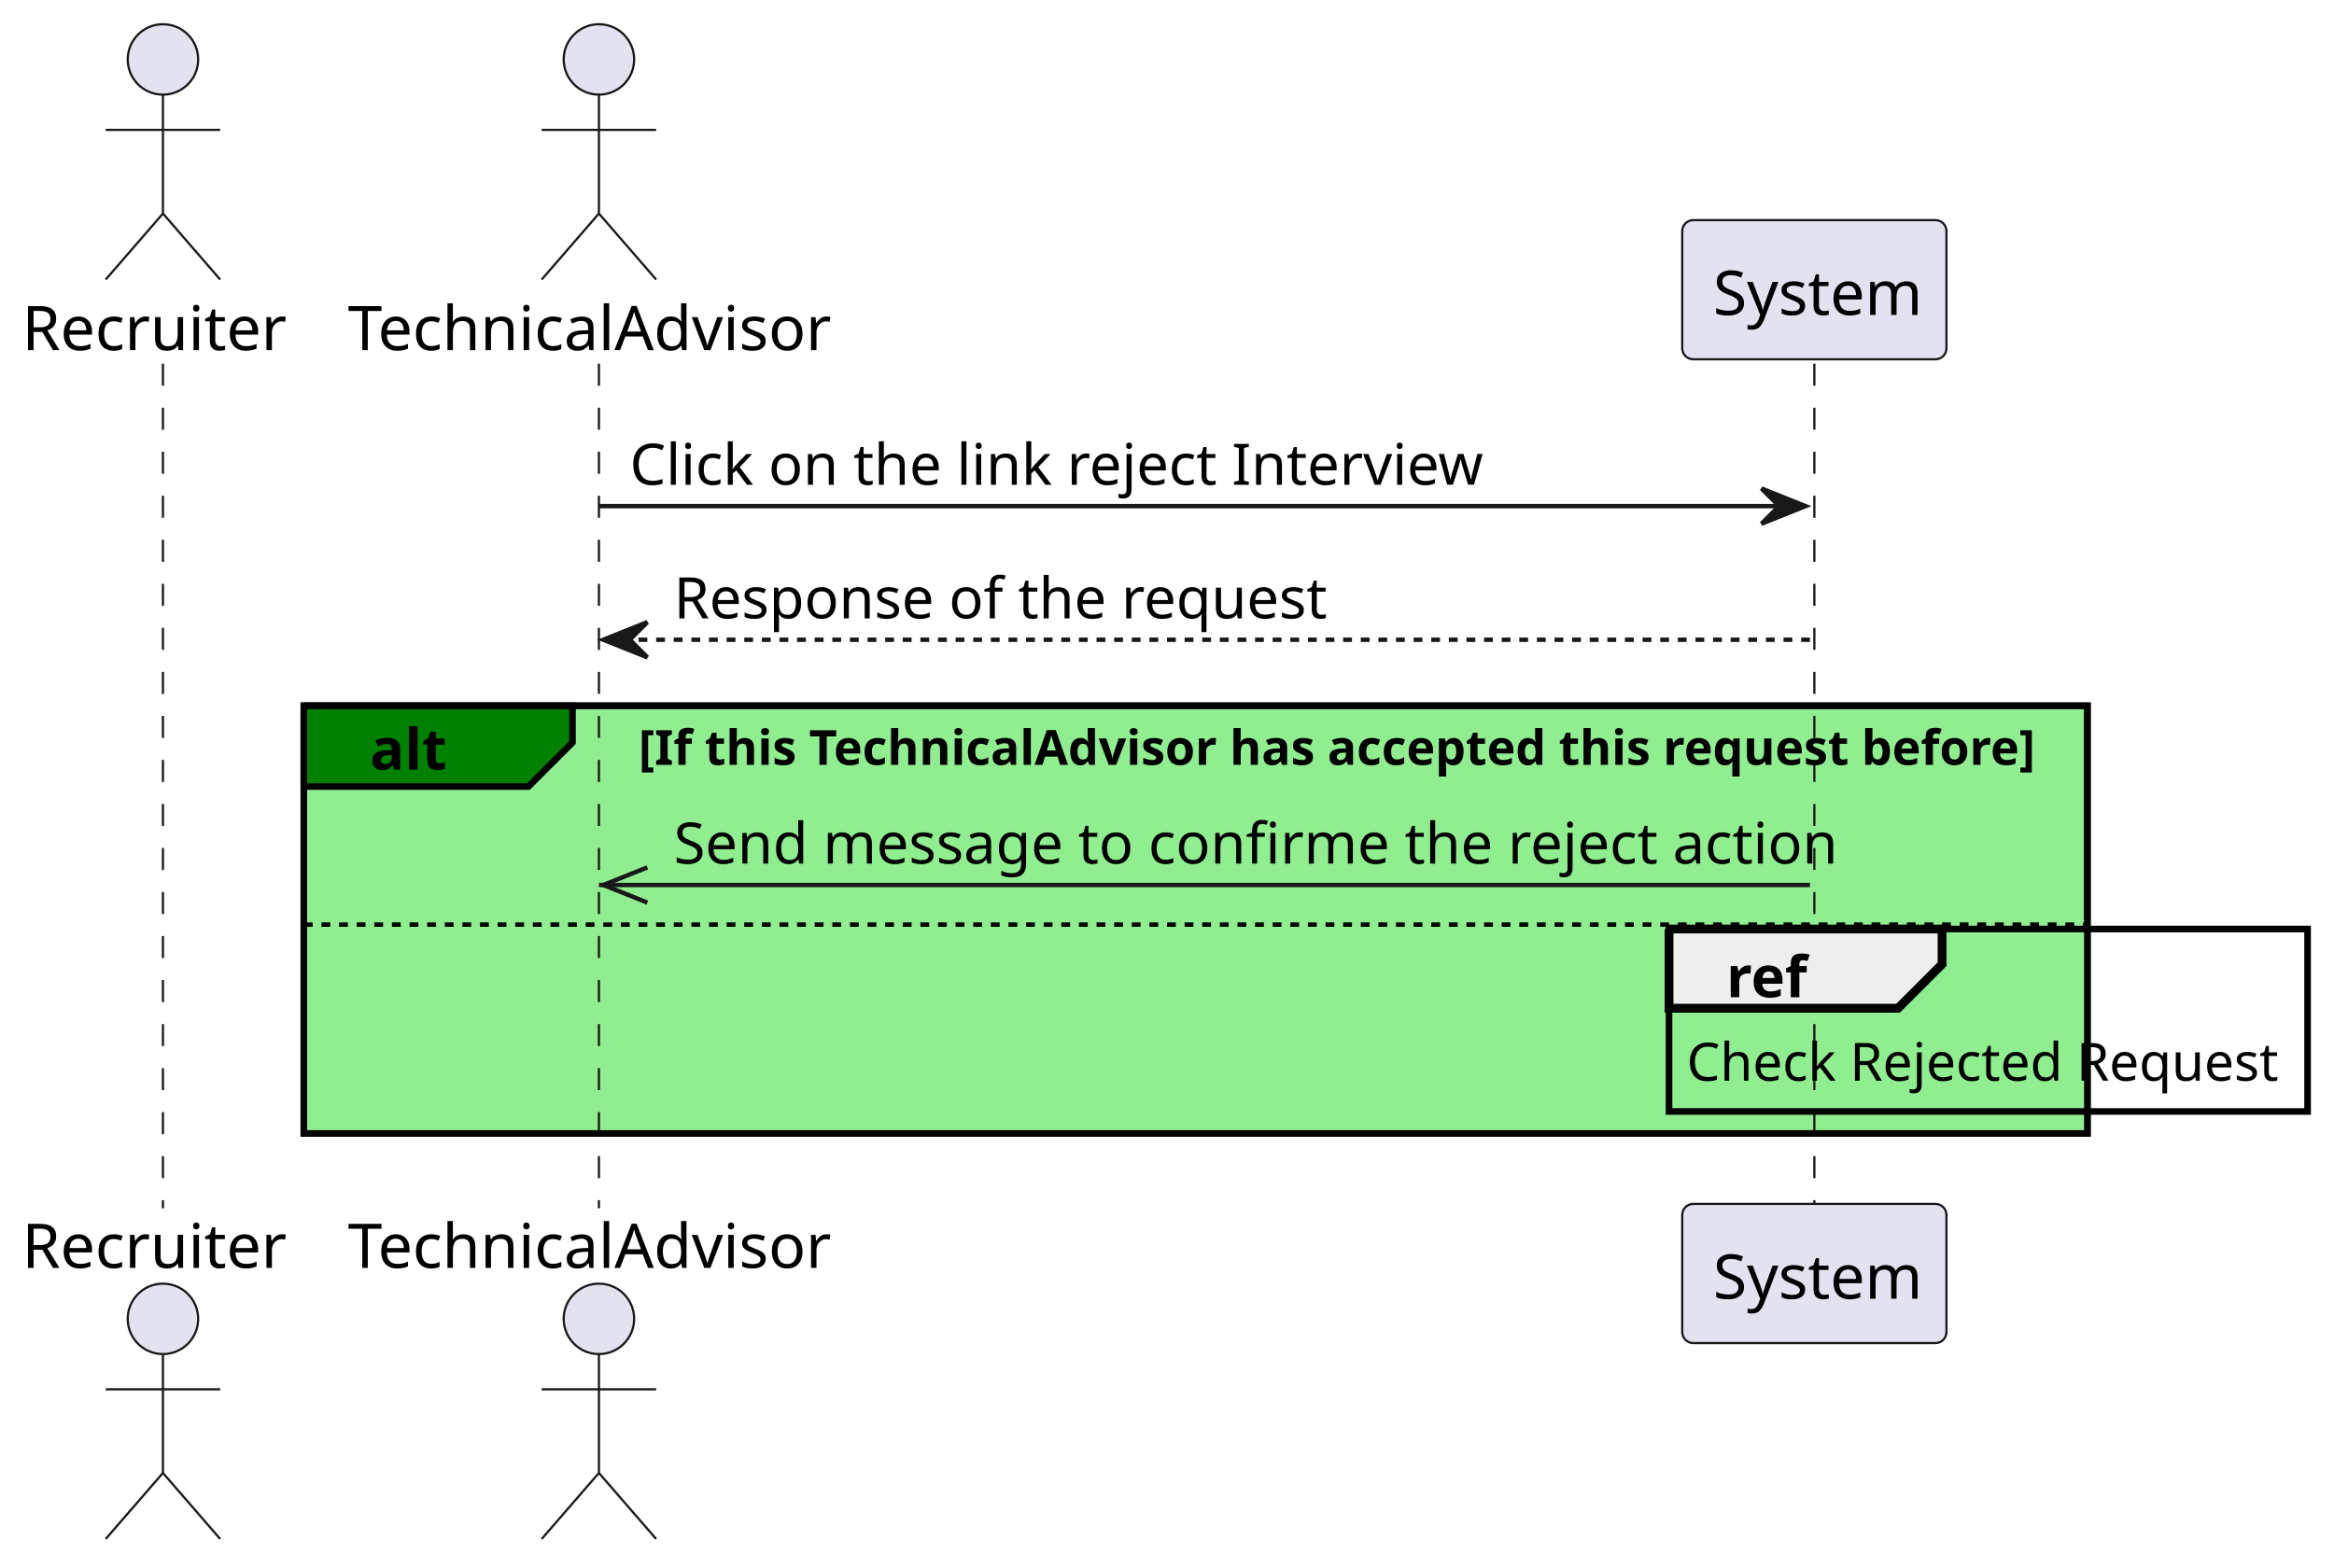
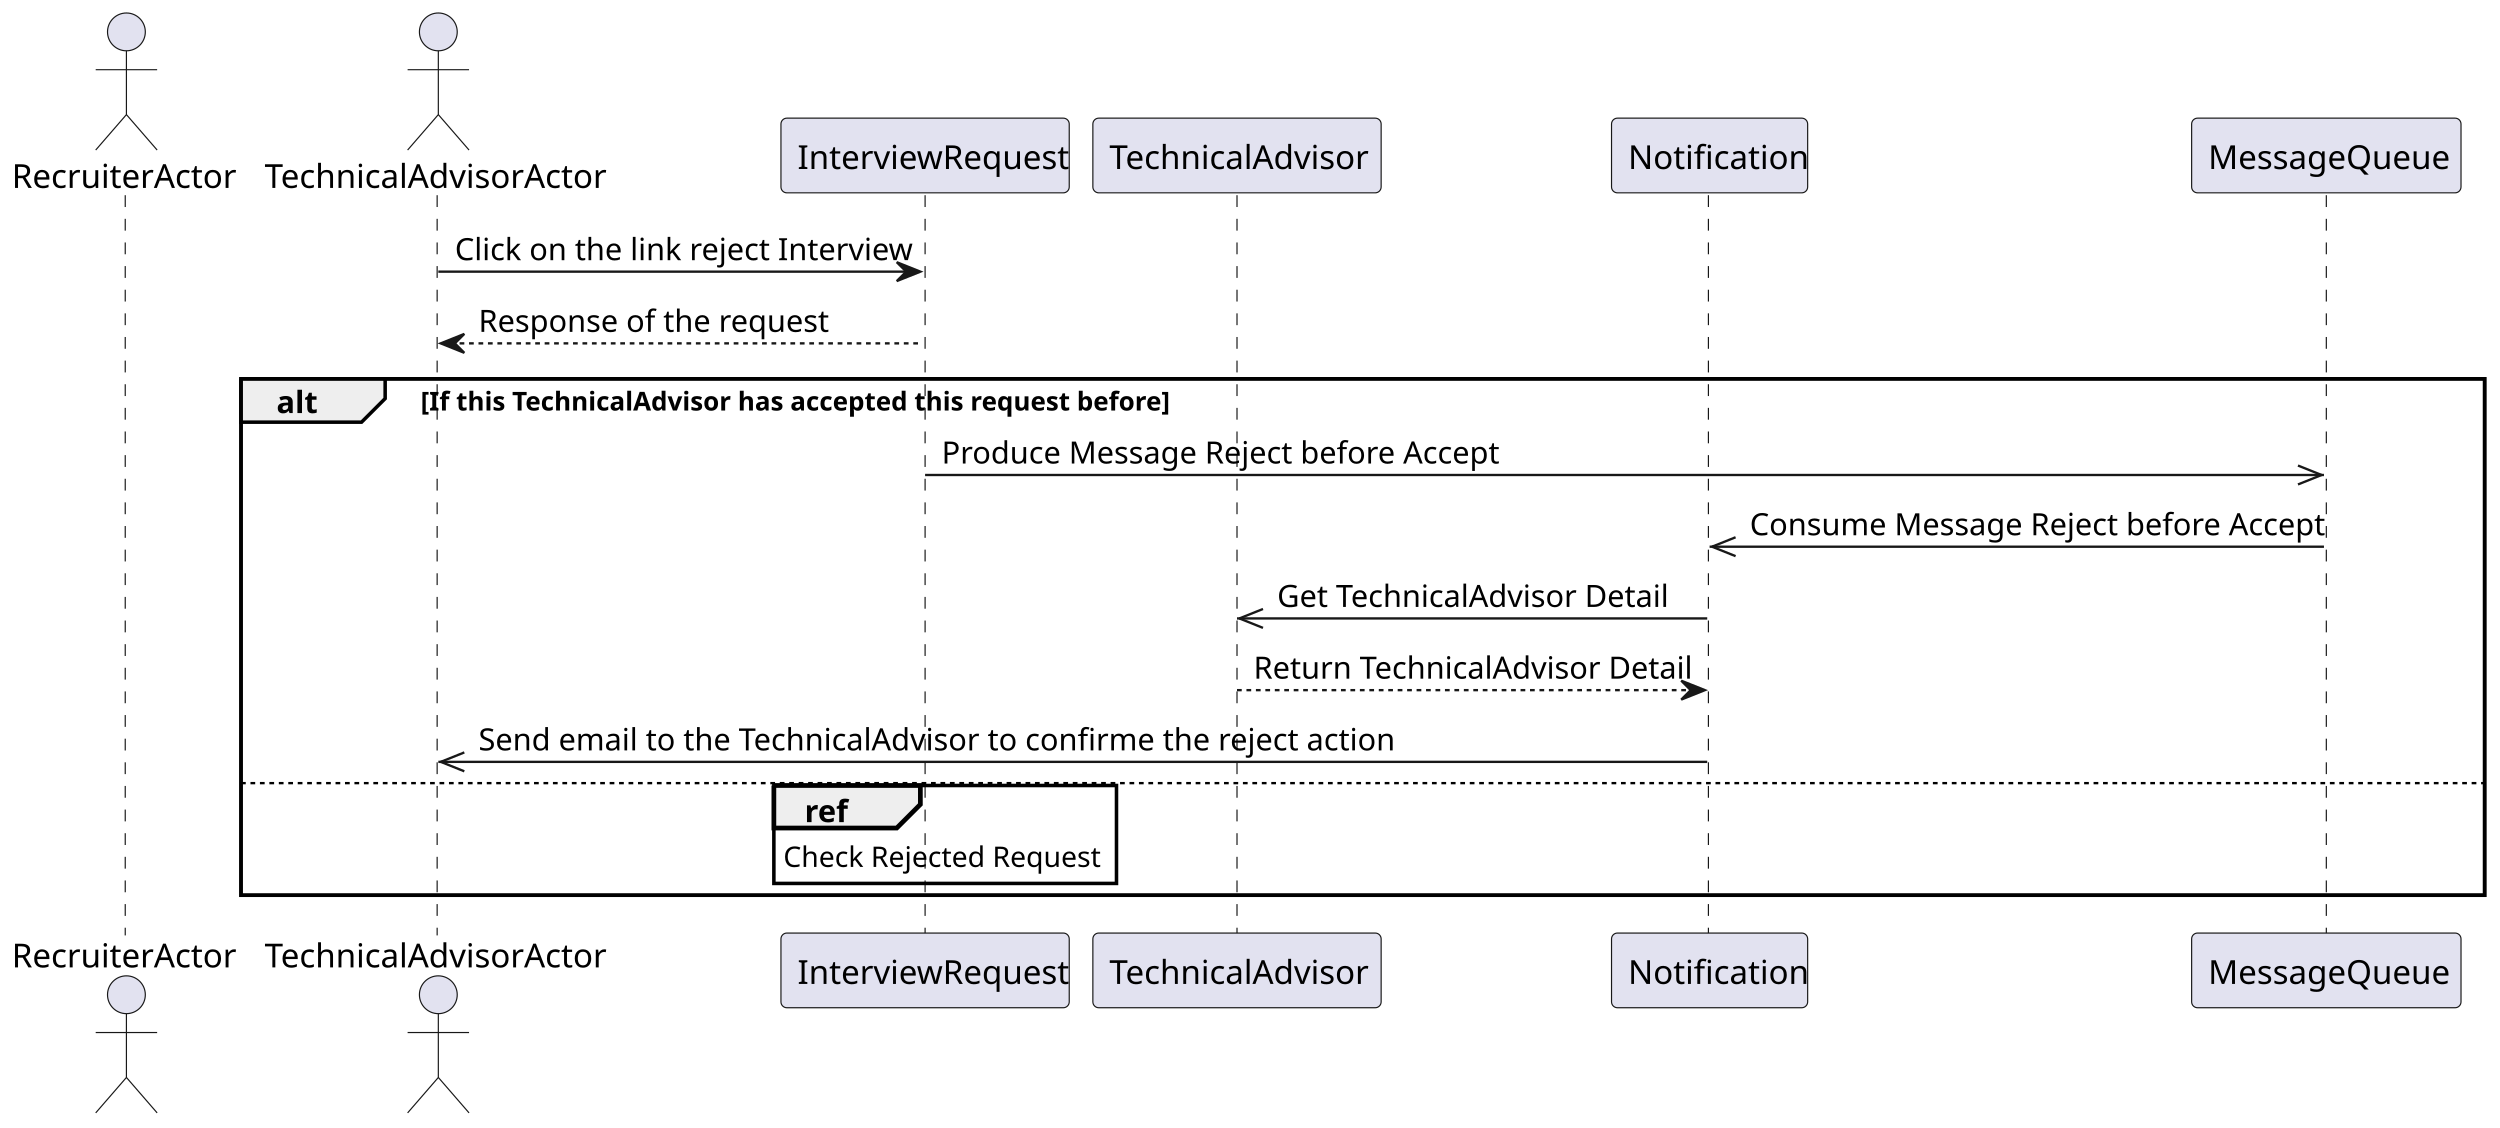
- <svg xmlns="http://www.w3.org/2000/svg" contentStyleType="text/css" height="356px" preserveAspectRatio="none" style="width:530px;height:356px;background:#FFFFFF;" version="1.1" viewBox="0 0 530 356" width="530px" zoomAndPan="magnify">
+ <svg xmlns="http://www.w3.org/2000/svg" contentStyleType="text/css" height="477px" preserveAspectRatio="none" style="width:1058px;height:477px;background:#FFFFFF;" version="1.1" viewBox="0 0 1058 477" width="1058px" zoomAndPan="magnify">
  <defs />
  <g>
-     <rect fill="#90EE90" height="97.148" style="stroke:#000000;stroke-width:1.5;" width="405" x="69" y="160.312" />
-     <rect fill="#90EE90" height="48.445" style="stroke:none;stroke-width:1.0;" width="405" x="69" y="209.016" />
-     <line style="stroke:#181818;stroke-width:0.5;stroke-dasharray:5.0,5.0;" x1="37" x2="37" y1="82.609" y2="274.461" />
-     <line style="stroke:#181818;stroke-width:0.5;stroke-dasharray:5.0,5.0;" x1="136" x2="136" y1="82.609" y2="274.461" />
-     <line style="stroke:#181818;stroke-width:0.5;stroke-dasharray:5.0,5.0;" x1="412" x2="412" y1="82.609" y2="274.461" />
-     <text fill="#000000" font-family="sans-serif" font-size="14" lengthAdjust="spacing" textLength="58" x="5" y="79.533">Recruiter</text>
-     <ellipse cx="37" cy="13.5" fill="#E2E2F0" rx="8" ry="8" style="stroke:#181818;stroke-width:0.5;" />
-     <path d="M37,21.5 L37,48.5 M24,29.5 L50,29.5 M37,48.5 L24,63.5 M37,48.5 L50,63.5 " fill="none" style="stroke:#181818;stroke-width:0.5;" />
-     <text fill="#000000" font-family="sans-serif" font-size="14" lengthAdjust="spacing" textLength="58" x="5" y="287.994">Recruiter</text>
-     <ellipse cx="37" cy="299.57" fill="#E2E2F0" rx="8" ry="8" style="stroke:#181818;stroke-width:0.5;" />
-     <path d="M37,307.57 L37,334.57 M24,315.57 L50,315.57 M37,334.57 L24,349.57 M37,334.57 L50,349.57 " fill="none" style="stroke:#181818;stroke-width:0.5;" />
-     <text fill="#000000" font-family="sans-serif" font-size="14" lengthAdjust="spacing" textLength="108" x="79" y="79.533">TechnicalAdvisor</text>
-     <ellipse cx="136" cy="13.5" fill="#E2E2F0" rx="8" ry="8" style="stroke:#181818;stroke-width:0.5;" />
-     <path d="M136,21.5 L136,48.5 M123,29.5 L149,29.5 M136,48.5 L123,63.5 M136,48.5 L149,63.5 " fill="none" style="stroke:#181818;stroke-width:0.5;" />
-     <text fill="#000000" font-family="sans-serif" font-size="14" lengthAdjust="spacing" textLength="108" x="79" y="287.994">TechnicalAdvisor</text>
-     <ellipse cx="136" cy="299.57" fill="#E2E2F0" rx="8" ry="8" style="stroke:#181818;stroke-width:0.5;" />
-     <path d="M136,307.57 L136,334.57 M123,315.57 L149,315.57 M136,334.57 L123,349.57 M136,334.57 L149,349.57 " fill="none" style="stroke:#181818;stroke-width:0.5;" />
-     <rect fill="#E2E2F0" height="31.609" rx="2.5" ry="2.5" style="stroke:#181818;stroke-width:0.5;" width="60" x="382" y="50" />
-     <text fill="#000000" font-family="sans-serif" font-size="14" lengthAdjust="spacing" textLength="46" x="389" y="71.533">System</text>
-     <rect fill="#E2E2F0" height="31.609" rx="2.5" ry="2.5" style="stroke:#181818;stroke-width:0.5;" width="60" x="382" y="273.461" />
-     <text fill="#000000" font-family="sans-serif" font-size="14" lengthAdjust="spacing" textLength="46" x="389" y="294.994">System</text>
-     <polygon fill="#181818" points="400,110.961,410,114.961,400,118.961,404,114.961" style="stroke:#181818;stroke-width:1.0;" />
-     <line style="stroke:#181818;stroke-width:1.0;" x1="136" x2="406" y1="114.961" y2="114.961" />
-     <text fill="#000000" font-family="sans-serif" font-size="13" lengthAdjust="spacing" textLength="182" x="143" y="110.105">Click on the link reject Interview</text>
-     <polygon fill="#181818" points="147,141.312,137,145.312,147,149.312,143,145.312" style="stroke:#181818;stroke-width:1.0;" />
-     <line style="stroke:#181818;stroke-width:1.0;stroke-dasharray:2.0,2.0;" x1="141" x2="411" y1="145.312" y2="145.312" />
-     <text fill="#000000" font-family="sans-serif" font-size="13" lengthAdjust="spacing" textLength="141" x="153" y="140.456">Response of the request</text>
-     <path d="M69,160.312 L130,160.312 L130,168.664 L120,178.664 L69,178.664 L69,160.312 " fill="#008000" style="stroke:#000000;stroke-width:1.5;" />
-     <rect fill="none" height="97.148" style="stroke:#000000;stroke-width:1.5;" width="405" x="69" y="160.312" />
-     <text fill="#000000" font-family="sans-serif" font-size="13" font-weight="bold" lengthAdjust="spacing" textLength="16" x="84" y="174.808">alt</text>
-     <text fill="#000000" font-family="sans-serif" font-size="11" font-weight="bold" lengthAdjust="spacing" textLength="324" x="145" y="173.731">[If this TechnicalAdvisor has accepted this request before]</text>
-     <line style="stroke:#181818;stroke-width:1.0;" x1="137" x2="147" y1="201.016" y2="197.016" />
-     <line style="stroke:#181818;stroke-width:1.0;" x1="137" x2="147" y1="201.016" y2="205.016" />
-     <line style="stroke:#181818;stroke-width:1.0;" x1="136" x2="411" y1="201.016" y2="201.016" />
-     <text fill="#000000" font-family="sans-serif" font-size="13" lengthAdjust="spacing" textLength="252" x="153" y="196.159">Send message to confirme the reject action</text>
-     <line style="stroke:#000000;stroke-width:1.0;stroke-dasharray:2.0,2.0;" x1="69" x2="474" y1="210.016" y2="210.016" />
-     <rect fill="none" height="41.445" style="stroke:#000000;stroke-width:1.5;" width="145" x="379" y="211.016" />
-     <path d="M379,211.016 L441,211.016 L441,219.016 L431,229.016 L379,229.016 L379,211.016 " fill="#EEEEEE" style="stroke:#000000;stroke-width:2.0;" />
-     <text fill="#000000" font-family="sans-serif" font-size="13" font-weight="bold" lengthAdjust="spacing" textLength="17" x="392" y="226.511">ref</text>
-     <text fill="#000000" font-family="sans-serif" font-size="12" lengthAdjust="spacing" textLength="137" x="383" y="245.473">Check Rejected Request</text>
+     <rect fill="none" height="218.555" style="stroke:#000000;stroke-width:1.5;" width="949.5" x="102" y="160.312" />
+     <line style="stroke:#181818;stroke-width:0.5;stroke-dasharray:5.0,5.0;" x1="53" x2="53" y1="82.609" y2="395.867" />
+     <line style="stroke:#181818;stroke-width:0.5;stroke-dasharray:5.0,5.0;" x1="185" x2="185" y1="82.609" y2="395.867" />
+     <line style="stroke:#181818;stroke-width:0.5;stroke-dasharray:5.0,5.0;" x1="391.5" x2="391.5" y1="82.609" y2="395.867" />
+     <line style="stroke:#181818;stroke-width:0.5;stroke-dasharray:5.0,5.0;" x1="523.5" x2="523.5" y1="82.609" y2="395.867" />
+     <line style="stroke:#181818;stroke-width:0.5;stroke-dasharray:5.0,5.0;" x1="723" x2="723" y1="82.609" y2="395.867" />
+     <line style="stroke:#181818;stroke-width:0.5;stroke-dasharray:5.0,5.0;" x1="984.5" x2="984.5" y1="82.609" y2="395.867" />
+     <text fill="#000000" font-family="sans-serif" font-size="14" lengthAdjust="spacing" textLength="91" x="5" y="79.533">RecruiterActor</text>
+     <ellipse cx="53.5" cy="13.5" fill="#E2E2F0" rx="8" ry="8" style="stroke:#181818;stroke-width:0.5;" />
+     <path d="M53.5,21.5 L53.5,48.5 M40.5,29.5 L66.5,29.5 M53.5,48.5 L40.5,63.5 M53.5,48.5 L66.5,63.5 " fill="none" style="stroke:#181818;stroke-width:0.5;" />
+     <text fill="#000000" font-family="sans-serif" font-size="14" lengthAdjust="spacing" textLength="91" x="5" y="409.4">RecruiterActor</text>
+     <ellipse cx="53.5" cy="420.977" fill="#E2E2F0" rx="8" ry="8" style="stroke:#181818;stroke-width:0.5;" />
+     <path d="M53.5,428.977 L53.5,455.977 M40.5,436.977 L66.5,436.977 M53.5,455.977 L40.5,470.977 M53.5,455.977 L66.5,470.977 " fill="none" style="stroke:#181818;stroke-width:0.5;" />
+     <text fill="#000000" font-family="sans-serif" font-size="14" lengthAdjust="spacing" textLength="141" x="112" y="79.533">TechnicalAdvisorActor</text>
+     <ellipse cx="185.5" cy="13.5" fill="#E2E2F0" rx="8" ry="8" style="stroke:#181818;stroke-width:0.5;" />
+     <path d="M185.5,21.5 L185.5,48.5 M172.5,29.5 L198.5,29.5 M185.5,48.5 L172.5,63.5 M185.5,48.5 L198.5,63.5 " fill="none" style="stroke:#181818;stroke-width:0.5;" />
+     <text fill="#000000" font-family="sans-serif" font-size="14" lengthAdjust="spacing" textLength="141" x="112" y="409.4">TechnicalAdvisorActor</text>
+     <ellipse cx="185.5" cy="420.977" fill="#E2E2F0" rx="8" ry="8" style="stroke:#181818;stroke-width:0.5;" />
+     <path d="M185.5,428.977 L185.5,455.977 M172.5,436.977 L198.5,436.977 M185.5,455.977 L172.5,470.977 M185.5,455.977 L198.5,470.977 " fill="none" style="stroke:#181818;stroke-width:0.5;" />
+     <rect fill="#E2E2F0" height="31.609" rx="2.5" ry="2.5" style="stroke:#181818;stroke-width:0.5;" width="122" x="330.5" y="50" />
+     <text fill="#000000" font-family="sans-serif" font-size="14" lengthAdjust="spacing" textLength="108" x="337.5" y="71.533">InterviewRequest</text>
+     <rect fill="#E2E2F0" height="31.609" rx="2.5" ry="2.5" style="stroke:#181818;stroke-width:0.5;" width="122" x="330.5" y="394.867" />
+     <text fill="#000000" font-family="sans-serif" font-size="14" lengthAdjust="spacing" textLength="108" x="337.5" y="416.4">InterviewRequest</text>
+     <rect fill="#E2E2F0" height="31.609" rx="2.5" ry="2.5" style="stroke:#181818;stroke-width:0.5;" width="122" x="462.5" y="50" />
+     <text fill="#000000" font-family="sans-serif" font-size="14" lengthAdjust="spacing" textLength="108" x="469.5" y="71.533">TechnicalAdvisor</text>
+     <rect fill="#E2E2F0" height="31.609" rx="2.5" ry="2.5" style="stroke:#181818;stroke-width:0.5;" width="122" x="462.5" y="394.867" />
+     <text fill="#000000" font-family="sans-serif" font-size="14" lengthAdjust="spacing" textLength="108" x="469.5" y="416.4">TechnicalAdvisor</text>
+     <rect fill="#E2E2F0" height="31.609" rx="2.5" ry="2.5" style="stroke:#181818;stroke-width:0.5;" width="83" x="682" y="50" />
+     <text fill="#000000" font-family="sans-serif" font-size="14" lengthAdjust="spacing" textLength="69" x="689" y="71.533">Notification</text>
+     <rect fill="#E2E2F0" height="31.609" rx="2.5" ry="2.5" style="stroke:#181818;stroke-width:0.5;" width="83" x="682" y="394.867" />
+     <text fill="#000000" font-family="sans-serif" font-size="14" lengthAdjust="spacing" textLength="69" x="689" y="416.4">Notification</text>
+     <rect fill="#E2E2F0" height="31.609" rx="2.5" ry="2.5" style="stroke:#181818;stroke-width:0.5;" width="114" x="927.5" y="50" />
+     <text fill="#000000" font-family="sans-serif" font-size="14" lengthAdjust="spacing" textLength="100" x="934.5" y="71.533">MessageQueue</text>
+     <rect fill="#E2E2F0" height="31.609" rx="2.5" ry="2.5" style="stroke:#181818;stroke-width:0.5;" width="114" x="927.5" y="394.867" />
+     <text fill="#000000" font-family="sans-serif" font-size="14" lengthAdjust="spacing" textLength="100" x="934.5" y="416.4">MessageQueue</text>
+     <polygon fill="#181818" points="379.5,110.961,389.5,114.961,379.5,118.961,383.5,114.961" style="stroke:#181818;stroke-width:1.0;" />
+     <line style="stroke:#181818;stroke-width:1.0;" x1="185.5" x2="385.5" y1="114.961" y2="114.961" />
+     <text fill="#000000" font-family="sans-serif" font-size="13" lengthAdjust="spacing" textLength="182" x="192.5" y="110.105">Click on the link reject Interview</text>
+     <polygon fill="#181818" points="196.5,141.312,186.5,145.312,196.5,149.312,192.5,145.312" style="stroke:#181818;stroke-width:1.0;" />
+     <line style="stroke:#181818;stroke-width:1.0;stroke-dasharray:2.0,2.0;" x1="190.5" x2="390.5" y1="145.312" y2="145.312" />
+     <text fill="#000000" font-family="sans-serif" font-size="13" lengthAdjust="spacing" textLength="141" x="202.5" y="140.456">Response of the request</text>
+     <path d="M102,160.312 L163,160.312 L163,168.664 L153,178.664 L102,178.664 L102,160.312 " fill="#EEEEEE" style="stroke:#000000;stroke-width:1.5;" />
+     <rect fill="none" height="218.555" style="stroke:#000000;stroke-width:1.5;" width="949.5" x="102" y="160.312" />
+     <text fill="#000000" font-family="sans-serif" font-size="13" font-weight="bold" lengthAdjust="spacing" textLength="16" x="117" y="174.808">alt</text>
+     <text fill="#000000" font-family="sans-serif" font-size="11" font-weight="bold" lengthAdjust="spacing" textLength="324" x="178" y="173.731">[If this TechnicalAdvisor has accepted this request before]</text>
+     <line style="stroke:#181818;stroke-width:1.0;" x1="982.5" x2="972.5" y1="201.016" y2="197.016" />
+     <line style="stroke:#181818;stroke-width:1.0;" x1="982.5" x2="972.5" y1="201.016" y2="205.016" />
+     <line style="stroke:#181818;stroke-width:1.0;" x1="391.5" x2="983.5" y1="201.016" y2="201.016" />
+     <text fill="#000000" font-family="sans-serif" font-size="13" lengthAdjust="spacing" textLength="230" x="398.5" y="196.159">Produce Message Reject before Accept</text>
+     <line style="stroke:#181818;stroke-width:1.0;" x1="724.5" x2="734.5" y1="231.367" y2="227.367" />
+     <line style="stroke:#181818;stroke-width:1.0;" x1="724.5" x2="734.5" y1="231.367" y2="235.367" />
+     <line style="stroke:#181818;stroke-width:1.0;" x1="723.5" x2="983.5" y1="231.367" y2="231.367" />
+     <text fill="#000000" font-family="sans-serif" font-size="13" lengthAdjust="spacing" textLength="237" x="740.5" y="226.511">Consume Message Reject before Accept</text>
+     <line style="stroke:#181818;stroke-width:1.0;" x1="524.5" x2="534.5" y1="261.719" y2="257.719" />
+     <line style="stroke:#181818;stroke-width:1.0;" x1="524.5" x2="534.5" y1="261.719" y2="265.719" />
+     <line style="stroke:#181818;stroke-width:1.0;" x1="523.5" x2="722.5" y1="261.719" y2="261.719" />
+     <text fill="#000000" font-family="sans-serif" font-size="13" lengthAdjust="spacing" textLength="159" x="540.5" y="256.862">Get TechnicalAdvisor Detail</text>
+     <polygon fill="#181818" points="711.5,288.07,721.5,292.07,711.5,296.07,715.5,292.07" style="stroke:#181818;stroke-width:1.0;" />
+     <line style="stroke:#181818;stroke-width:1.0;stroke-dasharray:2.0,2.0;" x1="523.5" x2="717.5" y1="292.07" y2="292.07" />
+     <text fill="#000000" font-family="sans-serif" font-size="13" lengthAdjust="spacing" textLength="176" x="530.5" y="287.214">Return TechnicalAdvisor Detail</text>
+     <line style="stroke:#181818;stroke-width:1.0;" x1="186.5" x2="196.5" y1="322.422" y2="318.422" />
+     <line style="stroke:#181818;stroke-width:1.0;" x1="186.5" x2="196.5" y1="322.422" y2="326.422" />
+     <line style="stroke:#181818;stroke-width:1.0;" x1="185.5" x2="722.5" y1="322.422" y2="322.422" />
+     <text fill="#000000" font-family="sans-serif" font-size="13" lengthAdjust="spacing" textLength="368" x="202.5" y="317.565">Send email to the TechnicalAdvisor to confirme the reject action</text>
+     <line style="stroke:#000000;stroke-width:1.0;stroke-dasharray:2.0,2.0;" x1="102" x2="1051.5" y1="331.422" y2="331.422" />
+     <rect fill="none" height="41.445" style="stroke:#000000;stroke-width:1.5;" width="145" x="327.5" y="332.422" />
+     <path d="M327.5,332.422 L389.5,332.422 L389.5,340.422 L379.5,350.422 L327.5,350.422 L327.5,332.422 " fill="#EEEEEE" style="stroke:#000000;stroke-width:2.0;" />
+     <text fill="#000000" font-family="sans-serif" font-size="13" font-weight="bold" lengthAdjust="spacing" textLength="17" x="340.5" y="347.917">ref</text>
+     <text fill="#000000" font-family="sans-serif" font-size="12" lengthAdjust="spacing" textLength="137" x="331.5" y="366.879">Check Rejected Request</text>
  </g>
</svg>
